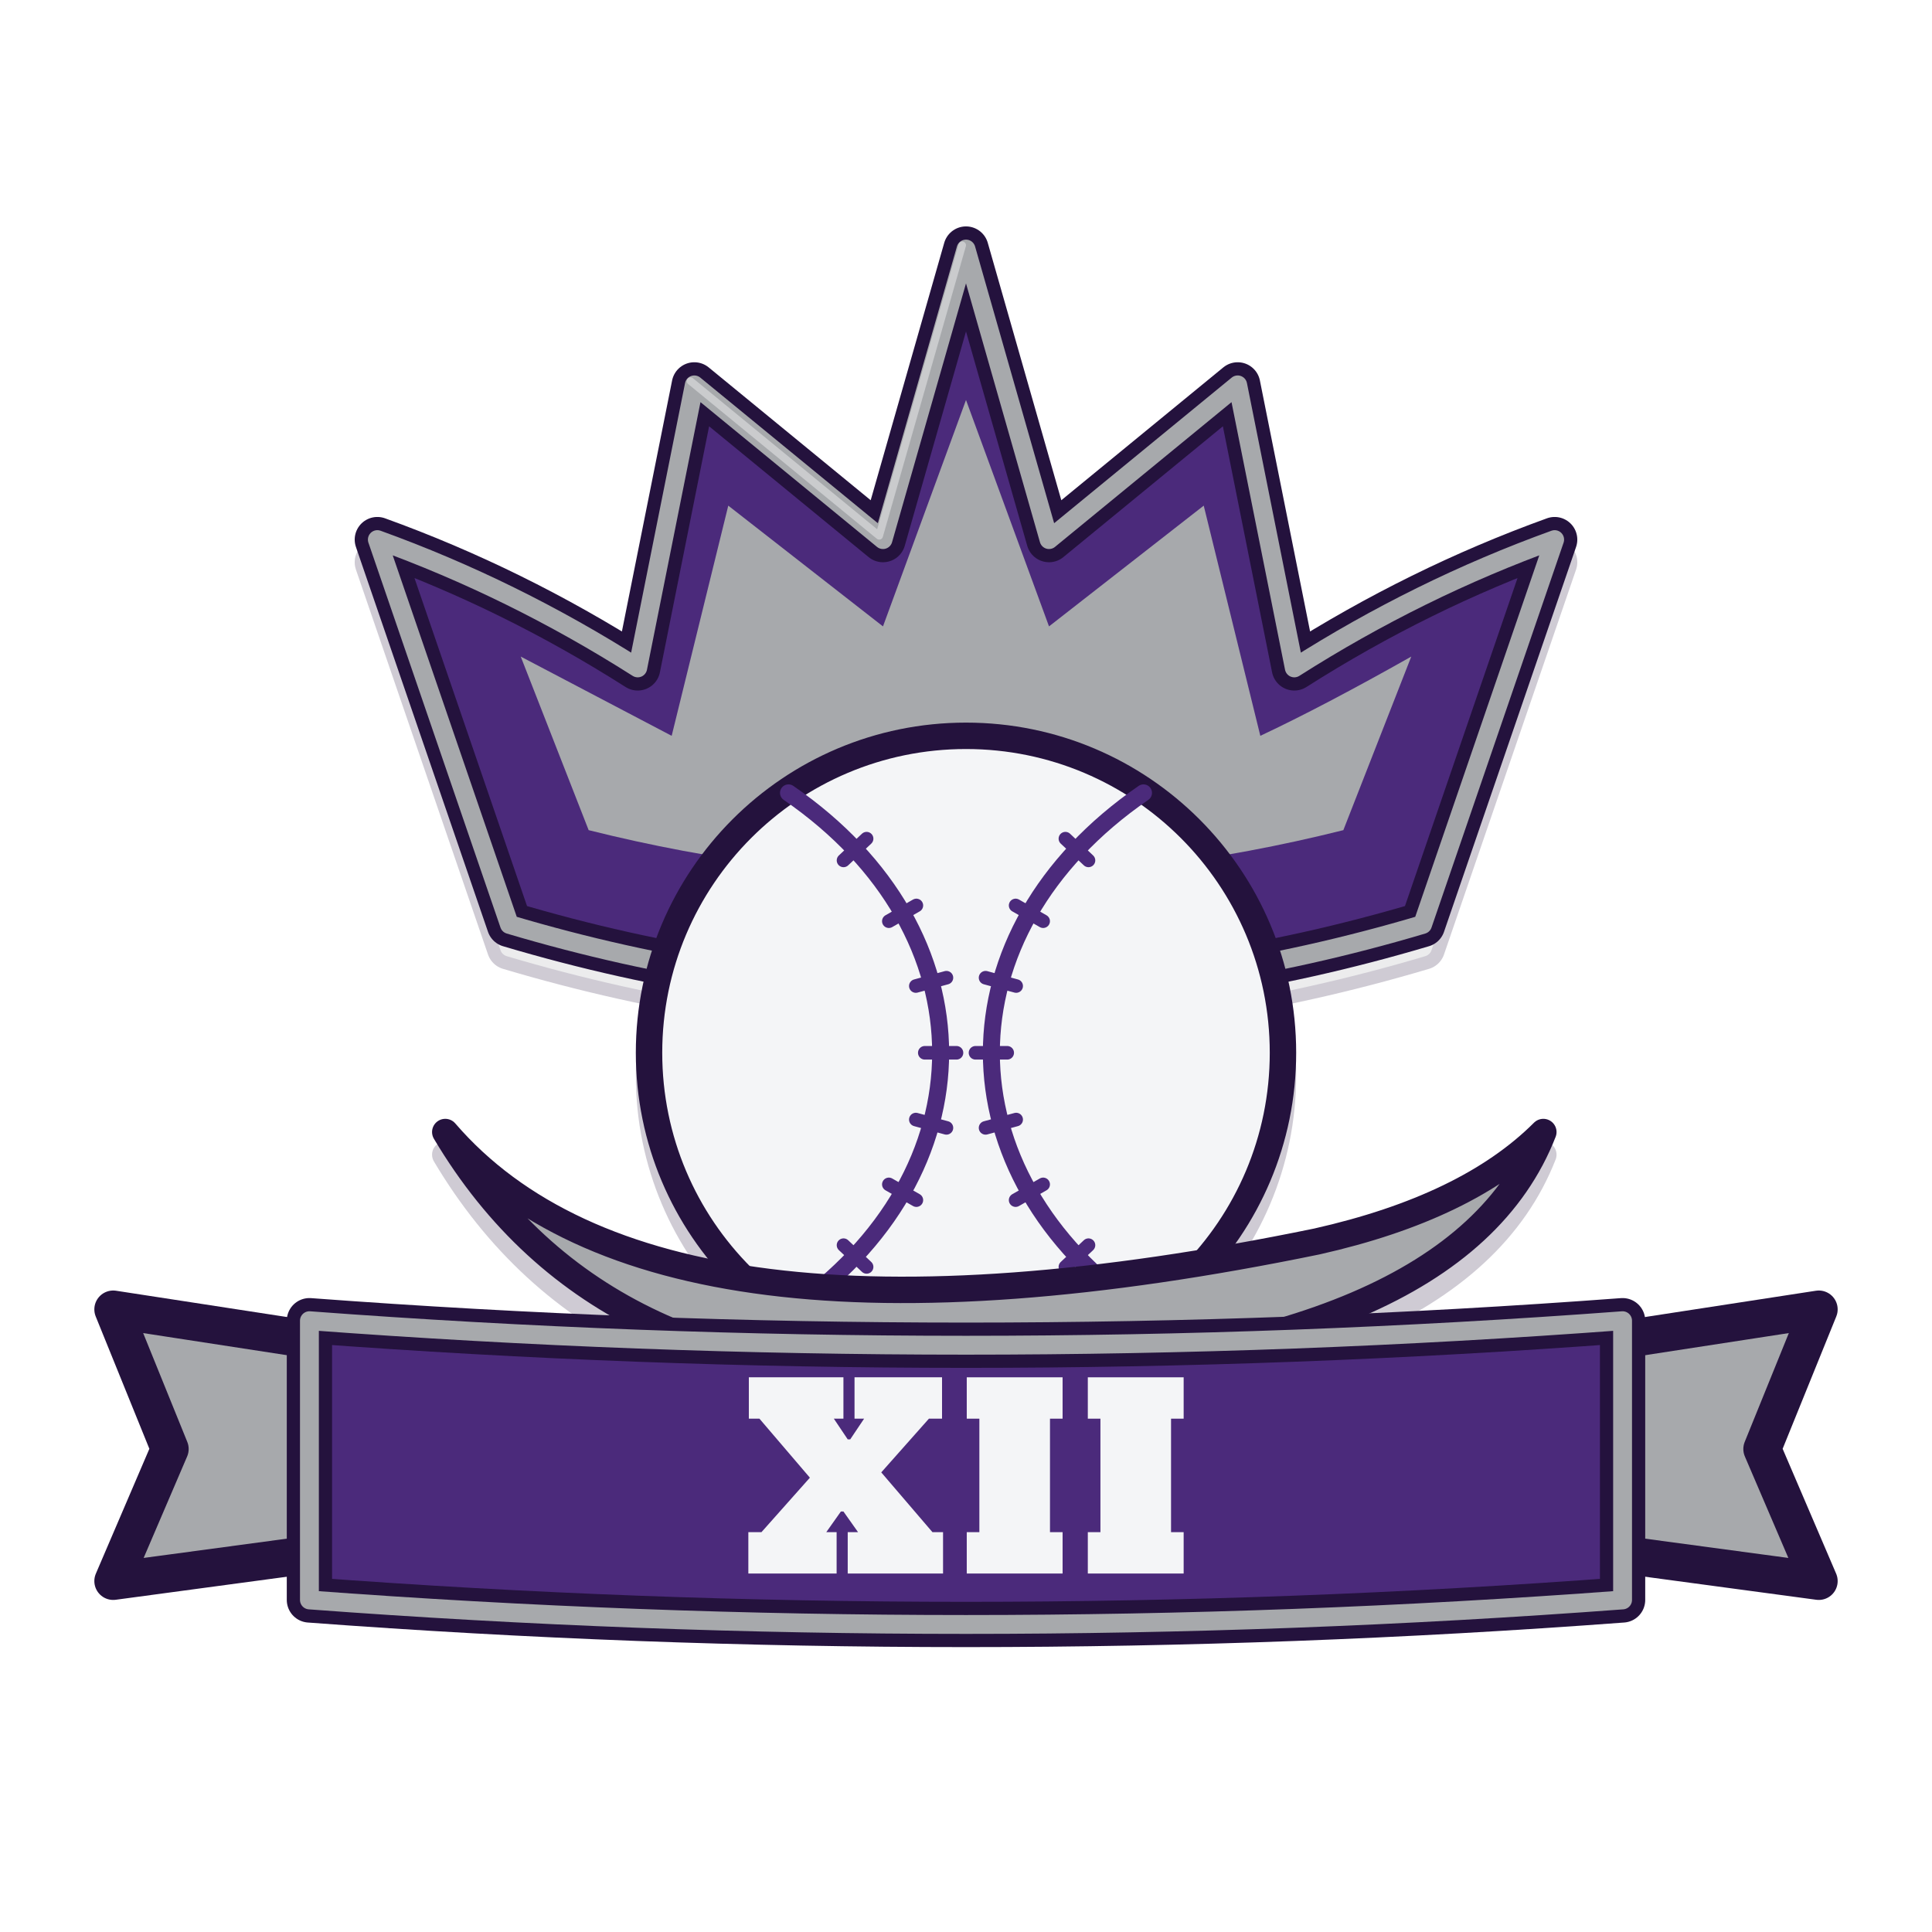
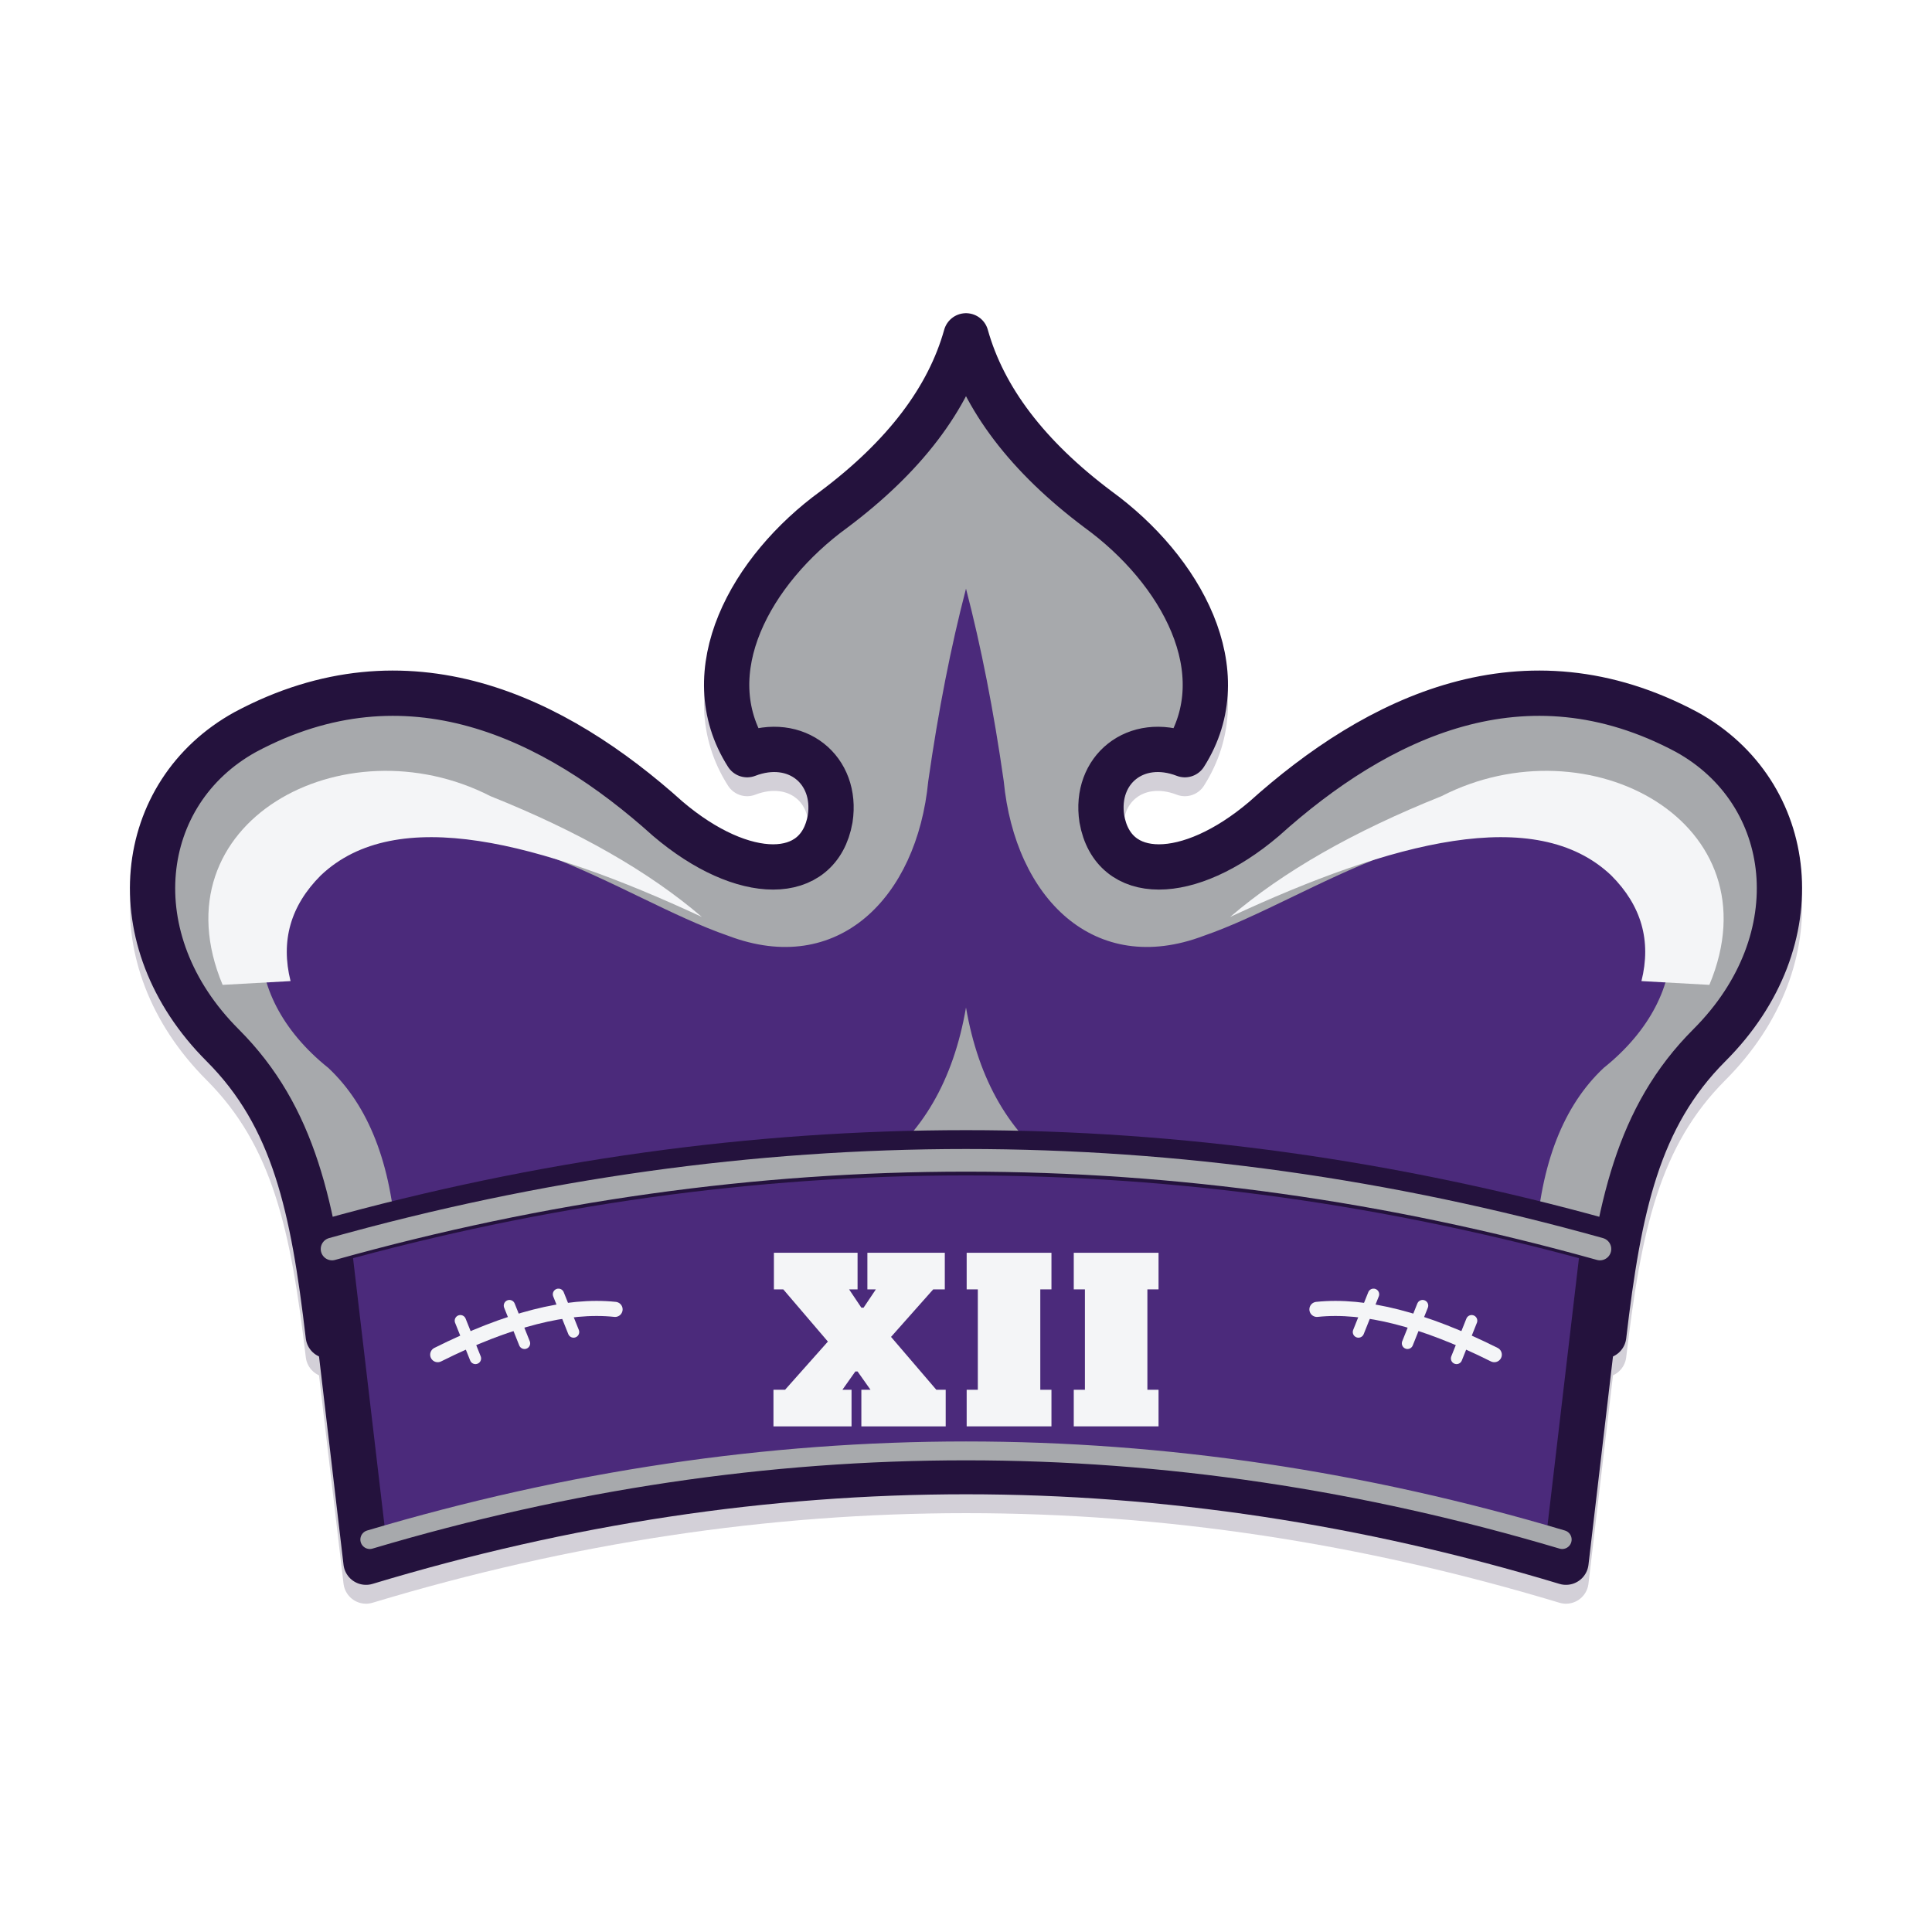
<svg xmlns="http://www.w3.org/2000/svg" width="512" height="512" viewBox="0 0 512 512">
-   <g transform="translate(0 6)" opacity="0.22">
+   <g transform="translate(0 5)" opacity="0.20">
    <g>
-       <path d="M100 143 Q136 156 169 177 L184 102 L234 143 L256 66 L278 143 L328 102 L343 177 Q376 156 412 143 L377 245 Q256 281 135 245Z" fill="#4B2A7B" stroke="#24123D" stroke-width="12" stroke-linejoin="round" stroke-linecap="round" />
-       <path d="M100 143 Q136 156 169 177 L184 102 L234 143 L256 66 L278 143 L328 102 L343 177 Q376 156 412 143 L377 245 Q256 281 135 245Z" fill="none" stroke="#A7A9AC" stroke-width="5" stroke-linejoin="round" stroke-linecap="round" />
-       <path d="M138 174 L156 220 Q256 245 356 220 L374 174 Q351 187 334 195 L319 134 L278 166 L256 106 L234 166 L193 134 L178 195Z" fill="#A7A9AC" />
-       <g>
-         <circle cx="256" cy="279" r="84" fill="#F4F5F7" stroke="#24123D" stroke-width="7" />
-         <path d="M303.040 210.120 C249.280 247.080 249.280 310.920 303.040 347.880" fill="none" stroke="#4B2A7B" stroke-width="4.5" stroke-linejoin="round" stroke-linecap="round" />
-         <path d="M288.458 228.014 L282.342 222.256" fill="none" stroke="#4B2A7B" stroke-width="3.6" stroke-linejoin="round" stroke-linecap="round" />
-         <path d="M276.447 244.124 L269.153 239.956" fill="none" stroke="#4B2A7B" stroke-width="3.6" stroke-linejoin="round" stroke-linecap="round" />
-         <path d="M269.294 261.304 L261.186 259.106" fill="none" stroke="#4B2A7B" stroke-width="3.6" stroke-linejoin="round" stroke-linecap="round" />
-         <path d="M266.920 279.000 L258.520 279.000" fill="none" stroke="#4B2A7B" stroke-width="3.6" stroke-linejoin="round" stroke-linecap="round" />
-         <path d="M269.294 296.696 L261.186 298.894" fill="none" stroke="#4B2A7B" stroke-width="3.6" stroke-linejoin="round" stroke-linecap="round" />
-         <path d="M276.447 313.876 L269.153 318.044" fill="none" stroke="#4B2A7B" stroke-width="3.6" stroke-linejoin="round" stroke-linecap="round" />
-         <path d="M288.458 329.986 L282.342 335.744" fill="none" stroke="#4B2A7B" stroke-width="3.6" stroke-linejoin="round" stroke-linecap="round" />
-         <path d="M208.960 210.120 C262.720 247.080 262.720 310.920 208.960 347.880" fill="none" stroke="#4B2A7B" stroke-width="4.5" stroke-linejoin="round" stroke-linecap="round" />
-         <path d="M229.658 222.256 L223.542 228.014" fill="none" stroke="#4B2A7B" stroke-width="3.6" stroke-linejoin="round" stroke-linecap="round" />
-         <path d="M242.847 239.956 L235.553 244.124" fill="none" stroke="#4B2A7B" stroke-width="3.6" stroke-linejoin="round" stroke-linecap="round" />
-         <path d="M250.814 259.106 L242.706 261.304" fill="none" stroke="#4B2A7B" stroke-width="3.6" stroke-linejoin="round" stroke-linecap="round" />
-         <path d="M253.480 279.000 L245.080 279.000" fill="none" stroke="#4B2A7B" stroke-width="3.6" stroke-linejoin="round" stroke-linecap="round" />
-         <path d="M250.814 298.894 L242.706 296.696" fill="none" stroke="#4B2A7B" stroke-width="3.6" stroke-linejoin="round" stroke-linecap="round" />
-         <path d="M242.847 318.044 L235.553 313.876" fill="none" stroke="#4B2A7B" stroke-width="3.6" stroke-linejoin="round" stroke-linecap="round" />
-         <path d="M229.658 335.744 L223.542 329.986" fill="none" stroke="#4B2A7B" stroke-width="3.6" stroke-linejoin="round" stroke-linecap="round" />
-       </g>
-       <path d="M118 300 Q174 365 349 329 Q389 320 409 300 Q386 359 257 365 Q159 369 118 300Z" fill="#A7A9AC" stroke="#24123D" stroke-width="7" stroke-linejoin="round" stroke-linecap="round" />
+       <path d="M87 354 C83 320 78 296 59 277 C31 249 36 210 65 194 C108 171 147 190 177 217 C197 234 217 234 220 217 C222 204 211 195 198 200 C184 178 199 151 221 135 Q249 114 256 89 Q263 114 291 135 C313 151 328 178 314 200 C301 195 290 204 292 217 C295 234 315 234 335 217 C365 190 404 171 447 194 C476 210 481 249 453 277 C434 296 429 320 425 354Z" fill="#A7A9AC" stroke="#24123D" stroke-width="12" stroke-linejoin="round" stroke-linecap="round" />
+       <path d="M87 283 C62 263 64 234 89 224 C128 209 164 238 193 248 C222 259 243 238 246 207 Q250 179 256 156 Q262 179 266 207 C269 238 290 259 319 248 C348 238 384 209 423 224 C448 234 450 263 425 283 Q409 298 407 329 Q337 305 281 310 Q261 296 256 267 Q251 296 231 310 Q175 305 105 329 Q103 298 87 283Z" fill="#4B2A7B" />
+       <path d="M59 261 C41 218 91 191 130 211 Q165 225 186 243 C143 223 105 213 85 232 Q73 244 77 260Z" fill="#F4F5F7" />
+       <path d="M453 261 C471 218 421 191 382 211 Q347 225 326 243 C369 223 407 213 427 232 Q439 244 435 260Z" fill="#F4F5F7" />
+       <path d="M87 329 Q256 282 425 329 L415 414 Q256 366 97 414Z" fill="#4B2A7B" stroke="#24123D" stroke-width="12" stroke-linejoin="round" stroke-linecap="round" />
+       <path d="M88 331 Q256 284 424 331" fill="none" stroke="#A7A9AC" stroke-width="6" stroke-linejoin="round" stroke-linecap="round" />
+       <path d="M98 408 Q256 361 414 408" fill="none" stroke="#A7A9AC" stroke-width="5" stroke-linejoin="round" stroke-linecap="round" />
    </g>
  </g>
  <g id="crown-baseball-signature">
-     <path d="M100 143 Q136 156 169 177 L184 102 L234 143 L256 66 L278 143 L328 102 L343 177 Q376 156 412 143 L377 245 Q256 281 135 245Z" fill="#4B2A7B" stroke="#24123D" stroke-width="12" stroke-linejoin="round" stroke-linecap="round" />
-     <path d="M100 143 Q136 156 169 177 L184 102 L234 143 L256 66 L278 143 L328 102 L343 177 Q376 156 412 143 L377 245 Q256 281 135 245Z" fill="none" stroke="#A7A9AC" stroke-width="5" stroke-linejoin="round" stroke-linecap="round" />
-     <path d="M138 174 L156 220 Q256 245 356 220 L374 174 Q351 187 334 195 L319 134 L278 166 L256 106 L234 166 L193 134 L178 195Z" fill="#A7A9AC" />
-     <g id="baseball-and-stitches">
-       <circle cx="256" cy="279" r="84" fill="#F4F5F7" stroke="#24123D" stroke-width="7" />
-       <path d="M303.040 210.120 C249.280 247.080 249.280 310.920 303.040 347.880" fill="none" stroke="#4B2A7B" stroke-width="4.5" stroke-linejoin="round" stroke-linecap="round" />
-       <path d="M288.458 228.014 L282.342 222.256" fill="none" stroke="#4B2A7B" stroke-width="3.6" stroke-linejoin="round" stroke-linecap="round" />
-       <path d="M276.447 244.124 L269.153 239.956" fill="none" stroke="#4B2A7B" stroke-width="3.6" stroke-linejoin="round" stroke-linecap="round" />
-       <path d="M269.294 261.304 L261.186 259.106" fill="none" stroke="#4B2A7B" stroke-width="3.6" stroke-linejoin="round" stroke-linecap="round" />
-       <path d="M266.920 279.000 L258.520 279.000" fill="none" stroke="#4B2A7B" stroke-width="3.6" stroke-linejoin="round" stroke-linecap="round" />
-       <path d="M269.294 296.696 L261.186 298.894" fill="none" stroke="#4B2A7B" stroke-width="3.6" stroke-linejoin="round" stroke-linecap="round" />
-       <path d="M276.447 313.876 L269.153 318.044" fill="none" stroke="#4B2A7B" stroke-width="3.6" stroke-linejoin="round" stroke-linecap="round" />
-       <path d="M288.458 329.986 L282.342 335.744" fill="none" stroke="#4B2A7B" stroke-width="3.6" stroke-linejoin="round" stroke-linecap="round" />
-       <path d="M208.960 210.120 C262.720 247.080 262.720 310.920 208.960 347.880" fill="none" stroke="#4B2A7B" stroke-width="4.5" stroke-linejoin="round" stroke-linecap="round" />
-       <path d="M229.658 222.256 L223.542 228.014" fill="none" stroke="#4B2A7B" stroke-width="3.6" stroke-linejoin="round" stroke-linecap="round" />
-       <path d="M242.847 239.956 L235.553 244.124" fill="none" stroke="#4B2A7B" stroke-width="3.6" stroke-linejoin="round" stroke-linecap="round" />
-       <path d="M250.814 259.106 L242.706 261.304" fill="none" stroke="#4B2A7B" stroke-width="3.6" stroke-linejoin="round" stroke-linecap="round" />
-       <path d="M253.480 279.000 L245.080 279.000" fill="none" stroke="#4B2A7B" stroke-width="3.6" stroke-linejoin="round" stroke-linecap="round" />
-       <path d="M250.814 298.894 L242.706 296.696" fill="none" stroke="#4B2A7B" stroke-width="3.6" stroke-linejoin="round" stroke-linecap="round" />
-       <path d="M242.847 318.044 L235.553 313.876" fill="none" stroke="#4B2A7B" stroke-width="3.6" stroke-linejoin="round" stroke-linecap="round" />
-       <path d="M229.658 335.744 L223.542 329.986" fill="none" stroke="#4B2A7B" stroke-width="3.6" stroke-linejoin="round" stroke-linecap="round" />
-     </g>
-     <path d="M118 300 Q174 365 349 329 Q389 320 409 300 Q386 359 257 365 Q159 369 118 300Z" fill="#A7A9AC" stroke="#24123D" stroke-width="7" stroke-linejoin="round" stroke-linecap="round" />
+     <path d="M87 354 C83 320 78 296 59 277 C31 249 36 210 65 194 C108 171 147 190 177 217 C197 234 217 234 220 217 C222 204 211 195 198 200 C184 178 199 151 221 135 Q249 114 256 89 Q263 114 291 135 C313 151 328 178 314 200 C301 195 290 204 292 217 C295 234 315 234 335 217 C365 190 404 171 447 194 C476 210 481 249 453 277 C434 296 429 320 425 354Z" fill="#A7A9AC" stroke="#24123D" stroke-width="12" stroke-linejoin="round" stroke-linecap="round" />
+     <path d="M87 283 C62 263 64 234 89 224 C128 209 164 238 193 248 C222 259 243 238 246 207 Q250 179 256 156 Q262 179 266 207 C269 238 290 259 319 248 C348 238 384 209 423 224 C448 234 450 263 425 283 Q409 298 407 329 Q337 305 281 310 Q261 296 256 267 Q251 296 231 310 Q175 305 105 329 Q103 298 87 283Z" fill="#4B2A7B" />
+     <path d="M59 261 C41 218 91 191 130 211 Q165 225 186 243 C143 223 105 213 85 232 Q73 244 77 260Z" fill="#F4F5F7" />
+     <path d="M453 261 C471 218 421 191 382 211 Q347 225 326 243 C369 223 407 213 427 232 Q439 244 435 260Z" fill="#F4F5F7" />
+     <path d="M87 329 Q256 282 425 329 L415 414 Q256 366 97 414Z" fill="#4B2A7B" stroke="#24123D" stroke-width="12" stroke-linejoin="round" stroke-linecap="round" />
+     <path d="M88 331 Q256 284 424 331" fill="none" stroke="#A7A9AC" stroke-width="6" stroke-linejoin="round" stroke-linecap="round" />
+     <path d="M98 408 Q256 361 414 408" fill="none" stroke="#A7A9AC" stroke-width="5" stroke-linejoin="round" stroke-linecap="round" />
  </g>
-   <path d="M184 102 L234 143 L256 66" fill="none" stroke="#F4F5F7" stroke-width="2" stroke-linejoin="round" stroke-linecap="round" opacity="0.45" transform="translate(-1 -1)" />
-   <g id="roman-ribbon">
-     <path d="M82 355 L30 347 L45 384 L30 419 L82 412Z" fill="#A7A9AC" stroke="#24123D" stroke-width="10" stroke-linejoin="round" stroke-linecap="round" />
-     <g transform="translate(512 0) scale(-1 1)">
-       <path d="M82 355 L30 347 L45 384 L30 419 L82 412Z" fill="#A7A9AC" stroke="#24123D" stroke-width="10" stroke-linejoin="round" stroke-linecap="round" />
-     </g>
-     <path d="M82 350 Q256 363 430 350 V424 Q256 437 82 424Z" fill="#4B2A7B" stroke="#24123D" stroke-width="12" stroke-linejoin="round" stroke-linecap="round" />
-     <path d="M82 350 Q256 363 430 350 V424 Q256 437 82 424Z" fill="none" stroke="#A7A9AC" stroke-width="5" stroke-linejoin="round" stroke-linecap="round" />
-     <g id="outlined-wordmark" data-wordmark="XII" data-font="Alfa Slab One Regular" transform="translate(197.383 417) scale(0.066838 -0.066838)">
-       <path d="M744 164H786V0H408V164H449L391 246H381L323 164H364V0H14V164H66L258 380L58 614H16V778H391V614H353L408 532H418L473 614H435V778H782V614H730L541 401Z" transform="translate(0 0)" fill="#F4F5F7" data-glyph="X" />
-       <path d="M20 0V164H70V614H20V778H400V614H350V164H400V0Z" transform="translate(860 0)" fill="#F4F5F7" data-glyph="I" />
-       <path d="M20 0V164H70V614H20V778H400V614H350V164H400V0Z" transform="translate(1340 0)" fill="#F4F5F7" data-glyph="I" />
-     </g>
+   <g id="outlined-wordmark" data-wordmark="XII" data-font="Alfa Slab One Regular" transform="translate(204.1465 378) scale(0.059126 -0.059126)">
+     <path d="M744 164H786V0H408V164H449L391 246H381L323 164H364V0H14V164H66L258 380L58 614H16V778H391V614H353L408 532H418L473 614H435V778H782V614H730L541 401Z" transform="translate(0 0)" fill="#F4F5F7" data-glyph="X" />
+     <path d="M20 0V164H70V614H20V778H400V614H350V164H400V0Z" transform="translate(860 0)" fill="#F4F5F7" data-glyph="I" />
+     <path d="M20 0V164H70V614H20V778H400V614H350V164H400V0Z" transform="translate(1340 0)" fill="#F4F5F7" data-glyph="I" />
+   </g>
+   <path d="M116 359 Q144 345 163 347" fill="none" stroke="#F4F5F7" stroke-width="4" stroke-linejoin="round" stroke-linecap="round" />
+   <path d="M122 350 L126 360" fill="none" stroke="#F4F5F7" stroke-width="3" stroke-linejoin="round" stroke-linecap="round" />
+   <path d="M135 346 L139 356" fill="none" stroke="#F4F5F7" stroke-width="3" stroke-linejoin="round" stroke-linecap="round" />
+   <path d="M148 343 L152 353" fill="none" stroke="#F4F5F7" stroke-width="3" stroke-linejoin="round" stroke-linecap="round" />
+   <g transform="translate(512 0) scale(-1 1)">
+     <path d="M116 359 Q144 345 163 347" fill="none" stroke="#F4F5F7" stroke-width="4" stroke-linejoin="round" stroke-linecap="round" />
+     <path d="M122 350 L126 360" fill="none" stroke="#F4F5F7" stroke-width="3" stroke-linejoin="round" stroke-linecap="round" />
+     <path d="M135 346 L139 356" fill="none" stroke="#F4F5F7" stroke-width="3" stroke-linejoin="round" stroke-linecap="round" />
+     <path d="M148 343 L152 353" fill="none" stroke="#F4F5F7" stroke-width="3" stroke-linejoin="round" stroke-linecap="round" />
  </g>
</svg>
